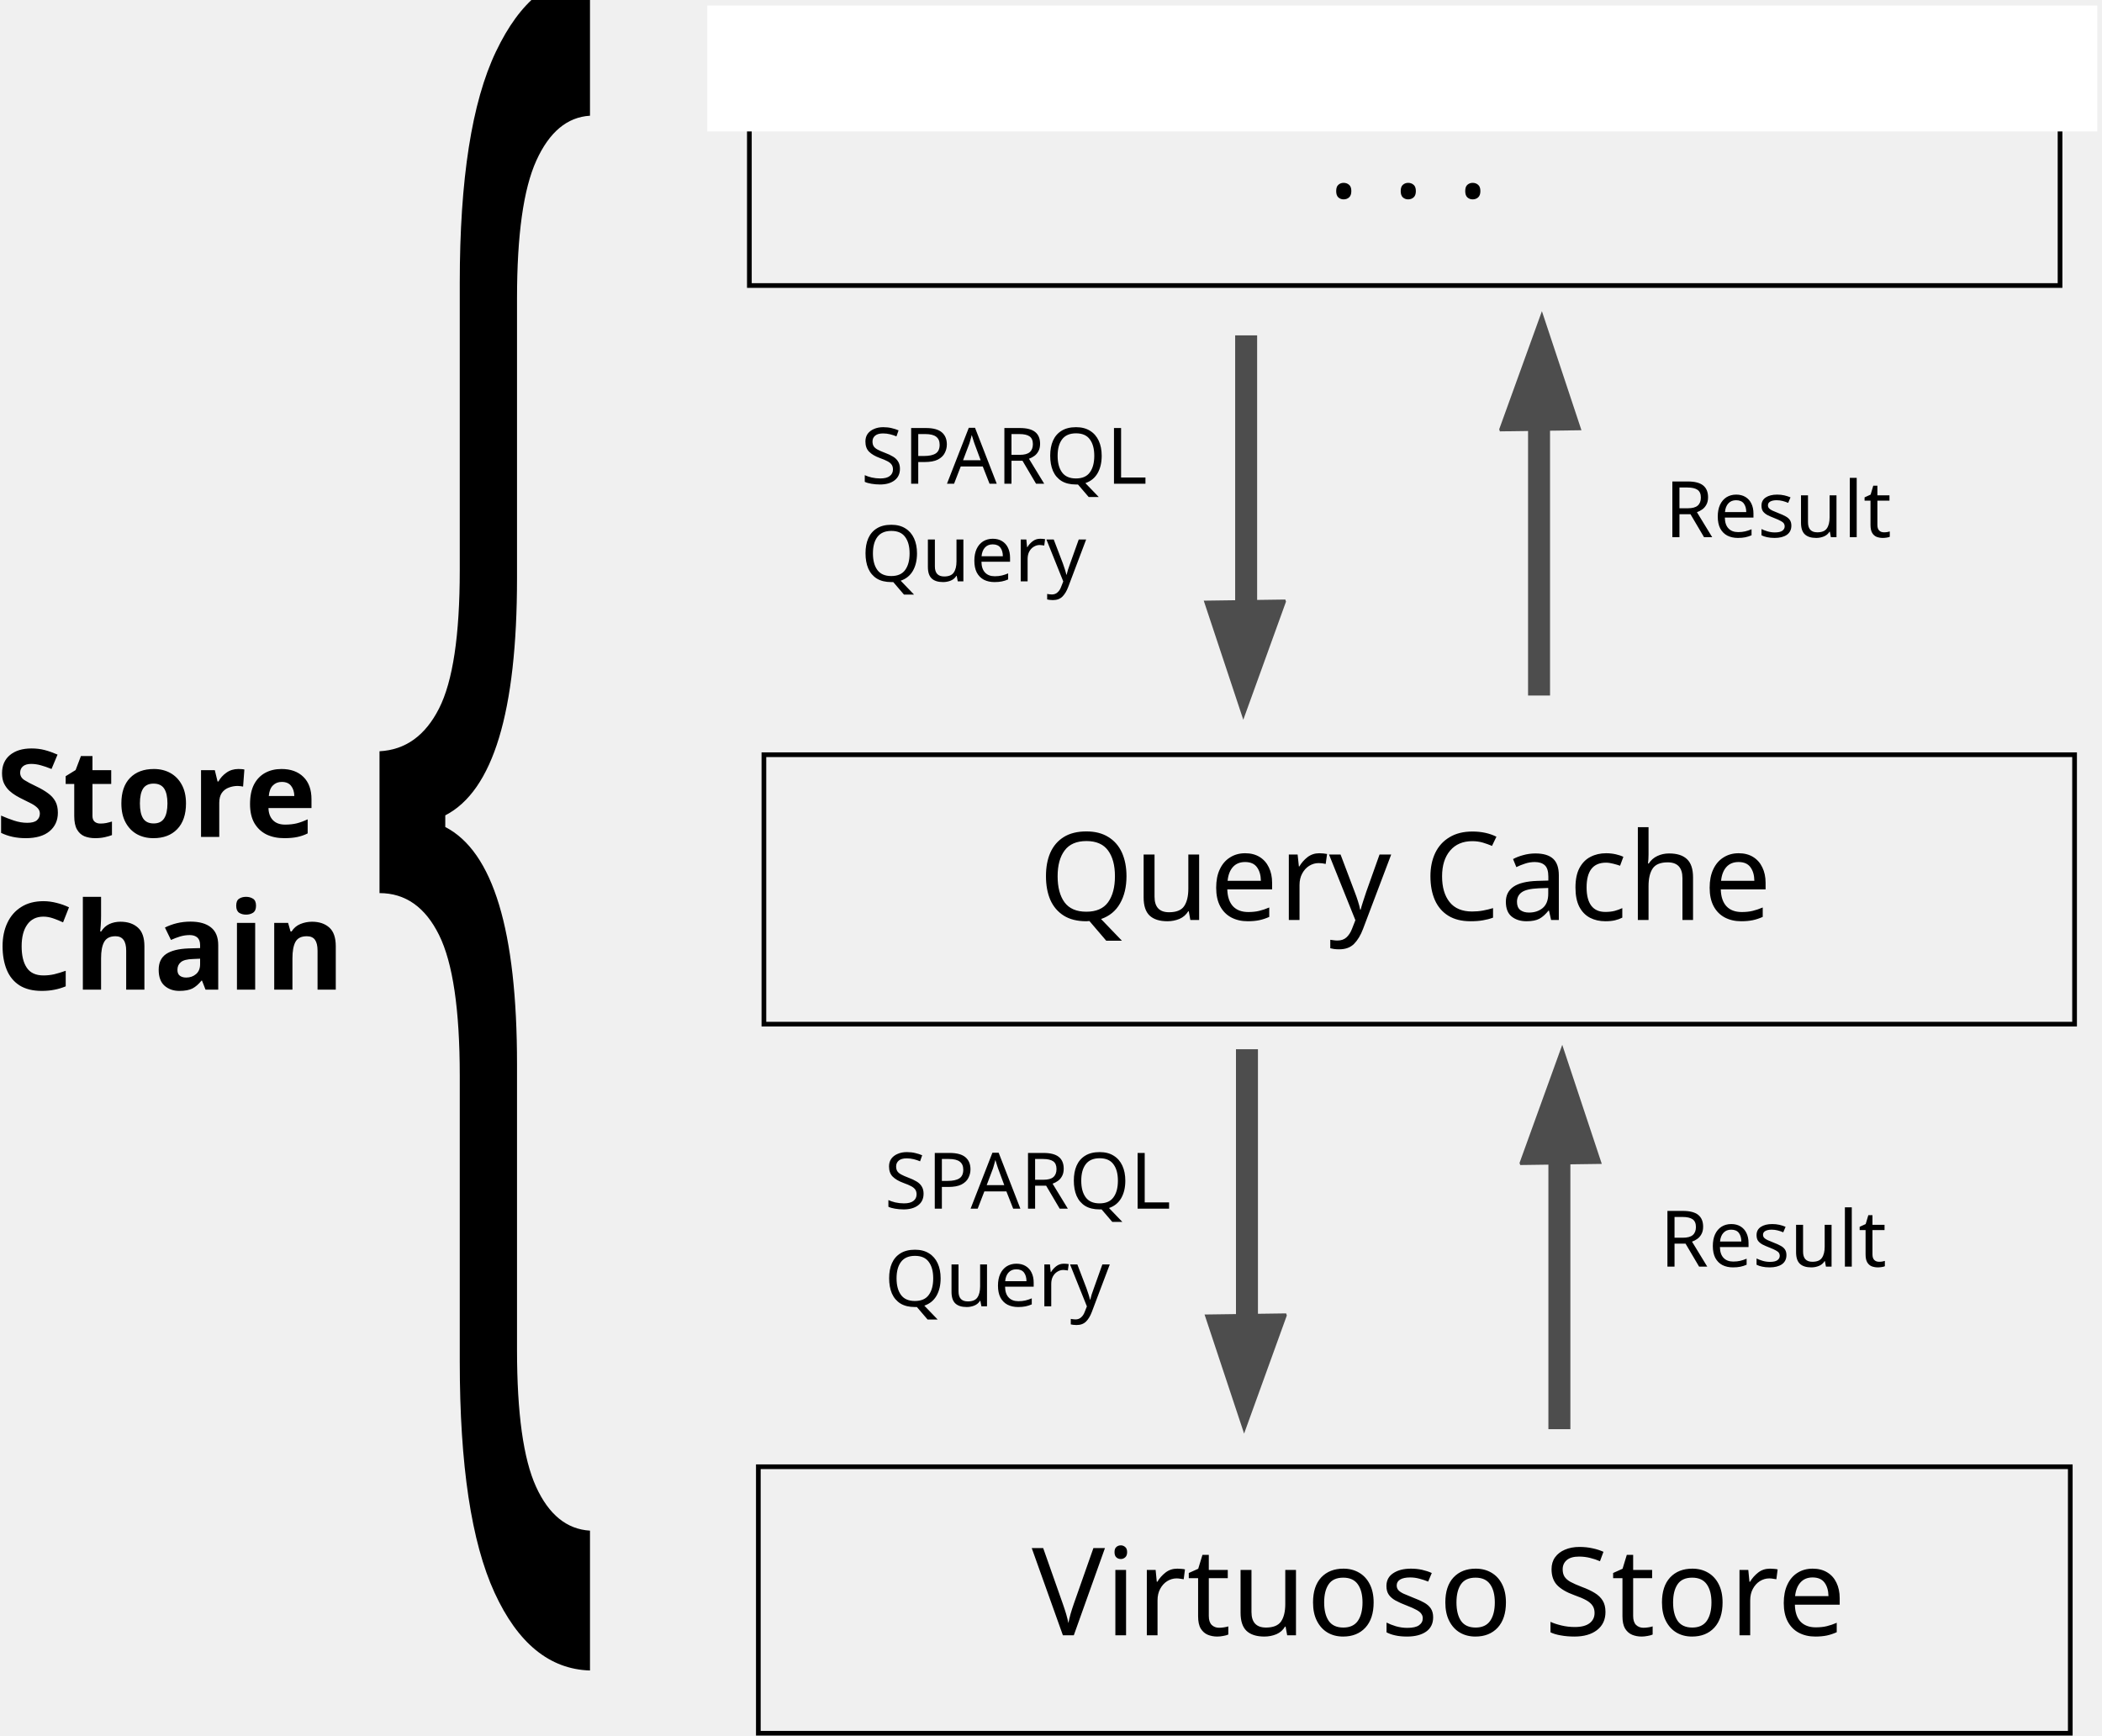
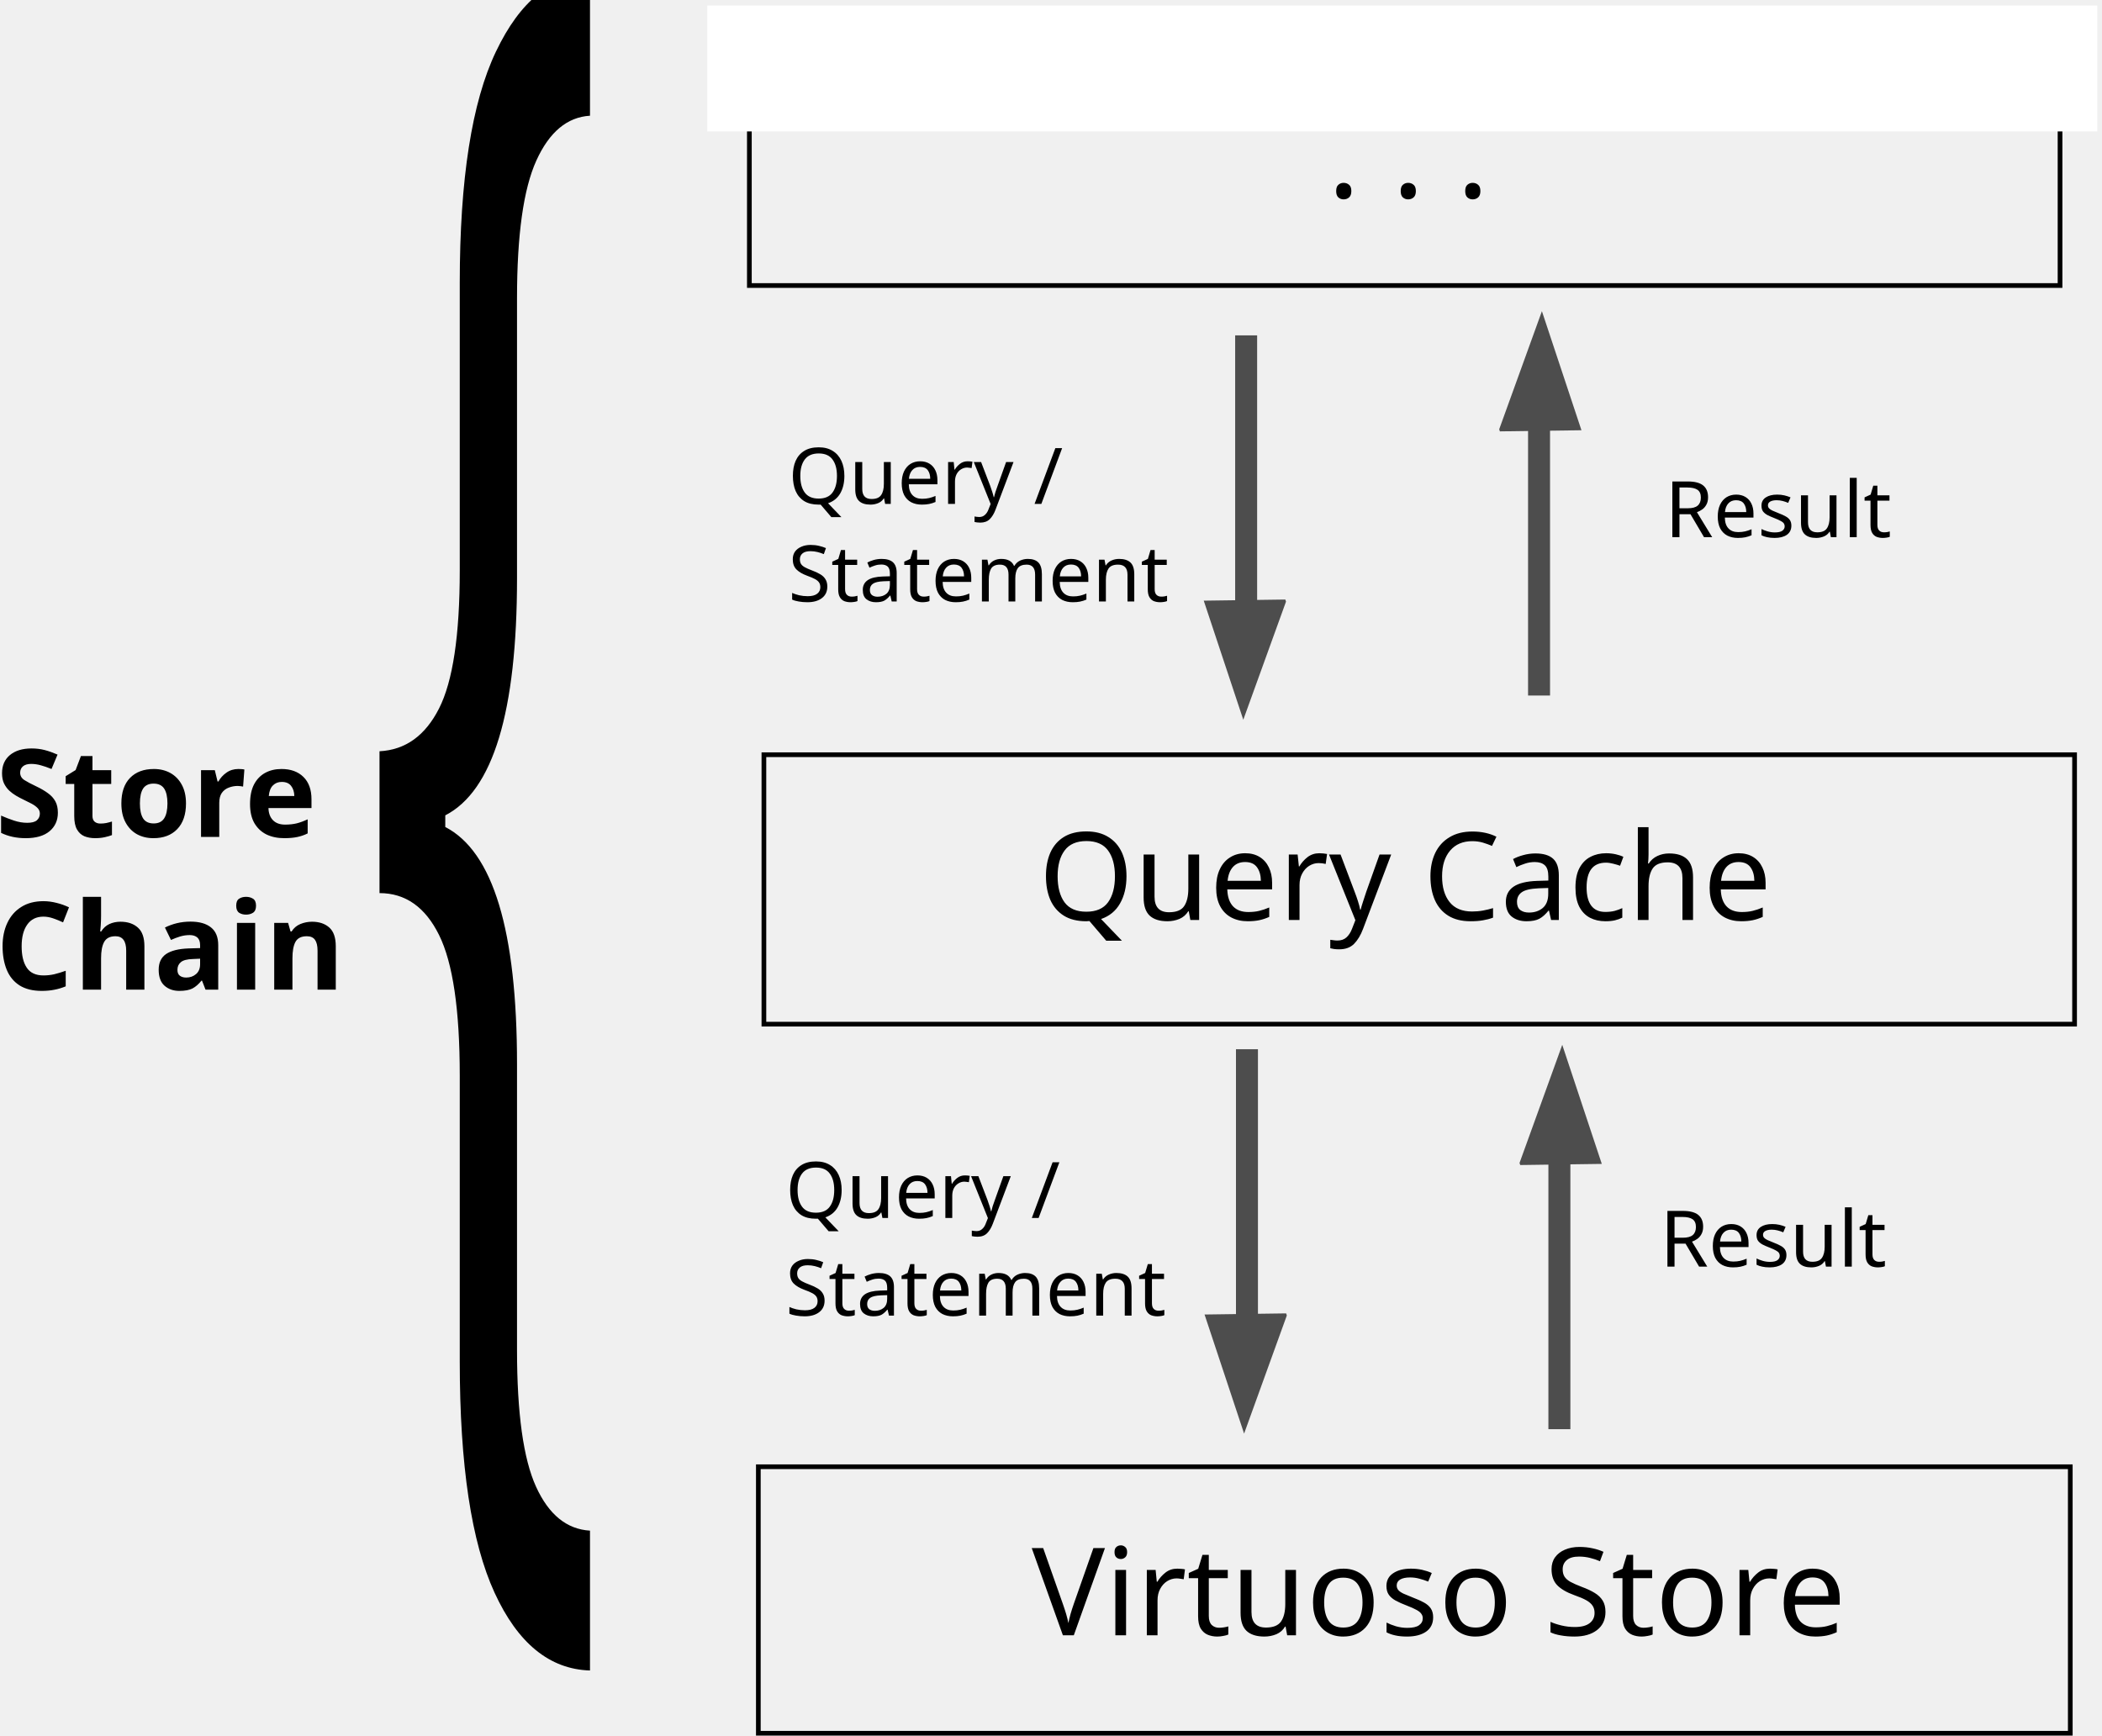
<svg xmlns="http://www.w3.org/2000/svg" width="310" height="256" id="svg2" version="1.1">
  <defs id="defs4" />
  <g id="layer1" transform="translate(0,-796.3622)">
    <g id="g3846-1-2-1" transform="matrix(0,0.8822042,-0.4583153,0,336.3486,806.755)">
      <rect y="329.093" x="163.645" height="7.071" width="44.447" id="rect3841-3-6-9" style="fill:#4d4d4d;fill-opacity:1;stroke:none" />
      <path id="rect3843-9-4-4" d="m 207.999,346.275 -0.188,-26.25 0.349,-0.223 19.749,13.747 z" style="fill:#4d4d4d;fill-opacity:1;stroke:none" />
    </g>
    <text xml:space="preserve" style="font-size:18.022px;font-style:normal;font-weight:normal;line-height:125%;letter-spacing:0px;word-spacing:0px;fill:#000000;fill-opacity:1;stroke:none;font-family:Sans" x="153.165" y="932.059" id="text3061-7">
      <tspan id="tspan3063-1" x="153.165" y="932.059" style="font-style:normal;font-variant:normal;font-weight:normal;font-stretch:normal;font-family:Ubuntu;-inkscape-font-specification:Ubuntu">Query Cache</tspan>
    </text>
    <text xml:space="preserve" style="font-size:21.727px;font-style:normal;font-weight:normal;line-height:125%;letter-spacing:0px;word-spacing:0px;fill:#000000;fill-opacity:1;stroke:none;font-family:Sans" x="152.159" y="1037.567" id="text3061-7-8">
      <tspan id="tspan3063-1-0" x="152.159" y="1037.567" style="font-size:18px;font-style:normal;font-variant:normal;font-weight:normal;font-stretch:normal;font-family:Ubuntu;-inkscape-font-specification:Ubuntu">Virtuoso Store</tspan>
    </text>
    <rect style="fill:none;stroke:#000000;stroke-width:0.691;stroke-opacity:1" id="rect3030" width="193.483" height="39.309" x="111.839" y="1012.707" />
    <rect style="fill:none;stroke:#000000;stroke-width:0.694;stroke-opacity:1" id="rect3030-9" width="193.296" height="39.742" x="112.659" y="907.683" />
    <g id="g3846-1-2-1-3" transform="matrix(0,-0.8822042,0.4583153,0,77.52793,1151.535)">
      <rect y="329.093" x="163.645" height="7.071" width="44.447" id="rect3841-3-6-9-1" style="fill:#4d4d4d;fill-opacity:1;stroke:none" />
      <path id="rect3843-9-4-4-2" d="m 207.999,346.275 -0.188,-26.25 0.349,-0.223 19.749,13.747 z" style="fill:#4d4d4d;fill-opacity:1;stroke:none" />
    </g>
-     <text xml:space="preserve" style="font-size:11.519px;font-style:normal;font-weight:normal;line-height:125%;letter-spacing:0px;word-spacing:0px;fill:#000000;fill-opacity:1;stroke:none;font-family:Sans" x="130.426" y="974.643" id="text3061-7-7">
-       <tspan id="tspan3063-1-6" x="130.426" y="974.643" style="font-style:normal;font-variant:normal;font-weight:normal;font-stretch:normal;font-family:Ubuntu;-inkscape-font-specification:Ubuntu">SPARQL </tspan>
-       <tspan x="130.426" y="989.041" style="font-style:normal;font-variant:normal;font-weight:normal;font-stretch:normal;font-family:Ubuntu;-inkscape-font-specification:Ubuntu" id="tspan3863">Query</tspan>
-     </text>
    <text xml:space="preserve" style="font-size:11.519px;font-style:normal;font-weight:normal;line-height:125%;letter-spacing:0px;word-spacing:0px;fill:#000000;fill-opacity:1;stroke:none;font-family:Sans" x="244.8" y="983.193" id="text3061-7-7-5">
      <tspan x="244.8" y="983.193" style="font-style:normal;font-variant:normal;font-weight:normal;font-stretch:normal;font-family:Ubuntu;-inkscape-font-specification:Ubuntu" id="tspan3863-8">Result</tspan>
    </text>
    <g id="g3846-1-2-1-1" transform="matrix(0,0.8822042,-0.4583153,0,336.2292,701.4614)">
      <rect y="329.093" x="163.645" height="7.071" width="44.447" id="rect3841-3-6-9-0" style="fill:#4d4d4d;fill-opacity:1;stroke:none" />
      <path id="rect3843-9-4-4-6" d="m 207.999,346.275 -0.188,-26.25 0.349,-0.223 19.749,13.747 z" style="fill:#4d4d4d;fill-opacity:1;stroke:none" />
    </g>
    <g id="g3846-1-2-1-3-7" transform="matrix(0,-0.8822042,0.4583153,0,74.52793,1043.321)">
      <rect y="329.093" x="163.645" height="7.071" width="44.447" id="rect3841-3-6-9-1-1" style="fill:#4d4d4d;fill-opacity:1;stroke:none" />
      <path id="rect3843-9-4-4-2-4" d="m 207.999,346.275 -0.188,-26.25 0.349,-0.223 19.749,13.747 z" style="fill:#4d4d4d;fill-opacity:1;stroke:none" />
    </g>
    <rect style="fill:none;stroke:#000000;stroke-width:0.694;stroke-opacity:1" id="rect3030-9-3" width="193.296" height="39.742" x="110.516" y="798.734" />
    <rect style="fill:#ffffff;fill-opacity:1;stroke:none" id="rect3957" width="205" height="18.571" x="104.307" y="797.177" />
-     <text xml:space="preserve" style="font-size:11.519px;font-style:normal;font-weight:normal;line-height:125%;letter-spacing:0px;word-spacing:0px;fill:#000000;fill-opacity:1;stroke:none;font-family:Sans" x="126.943" y="867.714" id="text3061-7-7-56">
-       <tspan id="tspan3063-1-6-4" x="126.943" y="867.714" style="font-style:normal;font-variant:normal;font-weight:normal;font-stretch:normal;font-family:Ubuntu;-inkscape-font-specification:Ubuntu">SPARQL </tspan>
-       <tspan x="126.943" y="882.112" style="font-style:normal;font-variant:normal;font-weight:normal;font-stretch:normal;font-family:Ubuntu;-inkscape-font-specification:Ubuntu" id="tspan3863-6">Query</tspan>
+     <text xml:space="preserve" style="font-size:11.519px;font-style:normal;font-weight:normal;line-height:125%;letter-spacing:0px;word-spacing:0px;fill:#000000;fill-opacity:1;stroke:none;font-family:Sans" x="116.229" y="856.285" id="text3061-7-7-56">
+       <tspan id="tspan3063-1-6-4" x="116.229" y="856.285" style="font-style:normal;font-variant:normal;font-weight:normal;font-stretch:normal;font-family:Ubuntu;-inkscape-font-specification:Ubuntu" />
+       <tspan x="116.229" y="870.683" style="font-style:normal;font-variant:normal;font-weight:normal;font-stretch:normal;font-family:Ubuntu;-inkscape-font-specification:Ubuntu" id="tspan3863-6">Query / </tspan>
+       <tspan x="116.229" y="885.082" style="font-style:normal;font-variant:normal;font-weight:normal;font-stretch:normal;font-family:Ubuntu;-inkscape-font-specification:Ubuntu" id="tspan3019">Statement</tspan>
    </text>
    <text xml:space="preserve" style="font-size:11.519px;font-style:normal;font-weight:normal;line-height:125%;letter-spacing:0px;word-spacing:0px;fill:#000000;fill-opacity:1;stroke:none;font-family:Sans" x="245.529" y="875.598" id="text3061-7-7-5-6">
      <tspan x="245.529" y="875.598" style="font-style:normal;font-variant:normal;font-weight:normal;font-stretch:normal;font-family:Ubuntu;-inkscape-font-specification:Ubuntu" id="tspan3863-8-8">Result</tspan>
    </text>
    <text xml:space="preserve" style="font-size:166.762px;font-style:normal;font-weight:normal;line-height:125%;letter-spacing:0px;word-spacing:0px;fill:#000000;fill-opacity:1;stroke:none;font-family:Sans" x="91.543" y="580.253" id="text3012" transform="scale(0.581723,1.719031)">
      <tspan id="tspan3014" x="91.543" y="580.253" style="font-style:normal;font-variant:normal;font-weight:normal;font-stretch:normal;font-family:Norasi;-inkscape-font-specification:Norasi">{</tspan>
    </text>
    <text xml:space="preserve" style="font-size:18.022px;font-style:normal;font-weight:normal;line-height:125%;letter-spacing:0px;word-spacing:0px;fill:#000000;fill-opacity:1;stroke:none;font-family:Sans" x="195.762" y="825.518" id="text3061-7-2">
      <tspan id="tspan3063-1-9" x="195.762" y="825.518" style="font-style:normal;font-variant:normal;font-weight:normal;font-stretch:normal;font-family:Ubuntu;-inkscape-font-specification:Ubuntu">. . .</tspan>
    </text>
    <text xml:space="preserve" style="font-size:18.022px;font-style:normal;font-weight:normal;line-height:125%;letter-spacing:0px;word-spacing:0px;fill:#000000;fill-opacity:1;stroke:none;font-family:Sans" x="-0.667" y="919.804" id="text3061-7-0">
      <tspan id="tspan3063-1-64" x="-0.667" y="919.804" style="font-style:normal;font-variant:normal;font-weight:bold;font-stretch:normal;font-family:Ubuntu;-inkscape-font-specification:Ubuntu Bold">Store</tspan>
      <tspan x="-0.667" y="942.331" style="font-style:normal;font-variant:normal;font-weight:bold;font-stretch:normal;font-family:Ubuntu;-inkscape-font-specification:Ubuntu Bold" id="tspan3058">Chain</tspan>
    </text>
+     <text xml:space="preserve" style="font-size:11.519px;font-style:normal;font-weight:normal;line-height:125%;letter-spacing:0px;word-spacing:0px;fill:#000000;fill-opacity:1;stroke:none;font-family:Sans" x="115.827" y="961.617" id="text3061-7-7-56-1">
+       <tspan id="tspan3063-1-6-4-8" x="115.827" y="961.617" style="font-style:normal;font-variant:normal;font-weight:normal;font-stretch:normal;font-family:Ubuntu;-inkscape-font-specification:Ubuntu" />
+       <tspan x="115.827" y="976.015" style="font-style:normal;font-variant:normal;font-weight:normal;font-stretch:normal;font-family:Ubuntu;-inkscape-font-specification:Ubuntu" id="tspan3863-6-6">Query / </tspan>
+       <tspan x="115.827" y="990.413" style="font-style:normal;font-variant:normal;font-weight:normal;font-stretch:normal;font-family:Ubuntu;-inkscape-font-specification:Ubuntu" id="tspan3019-8">Statement</tspan>
+     </text>
  </g>
</svg>
